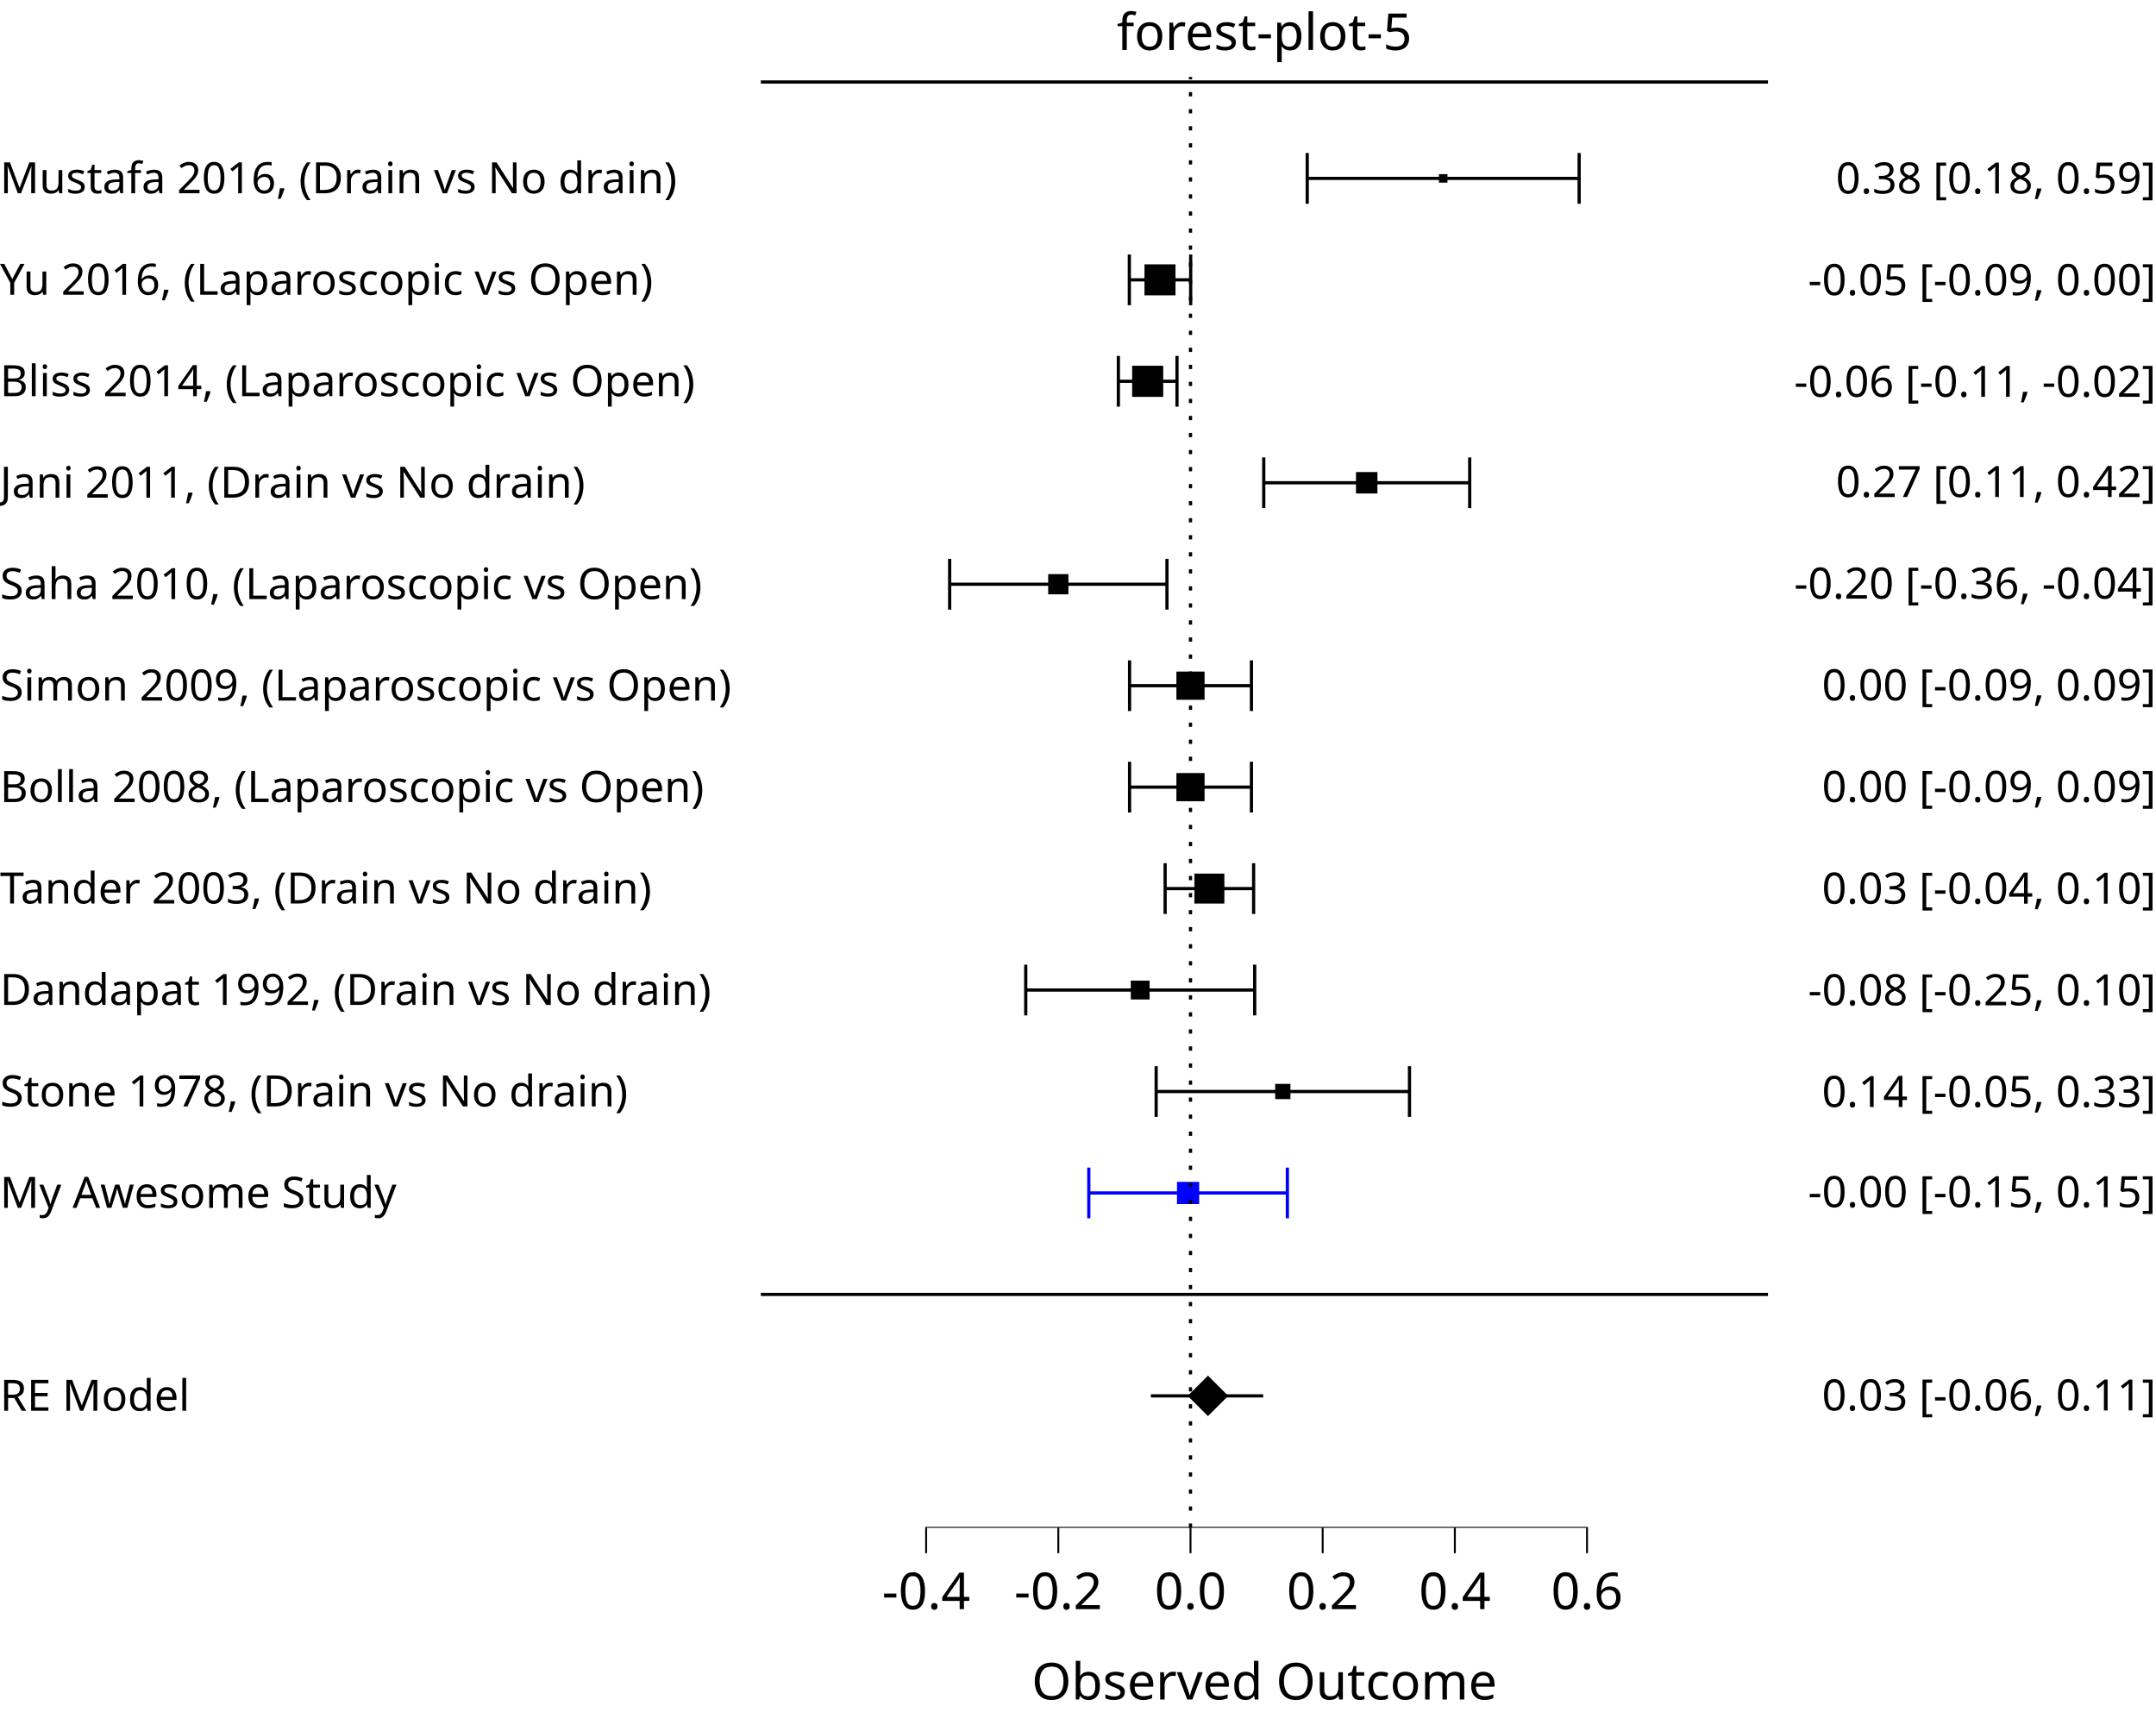
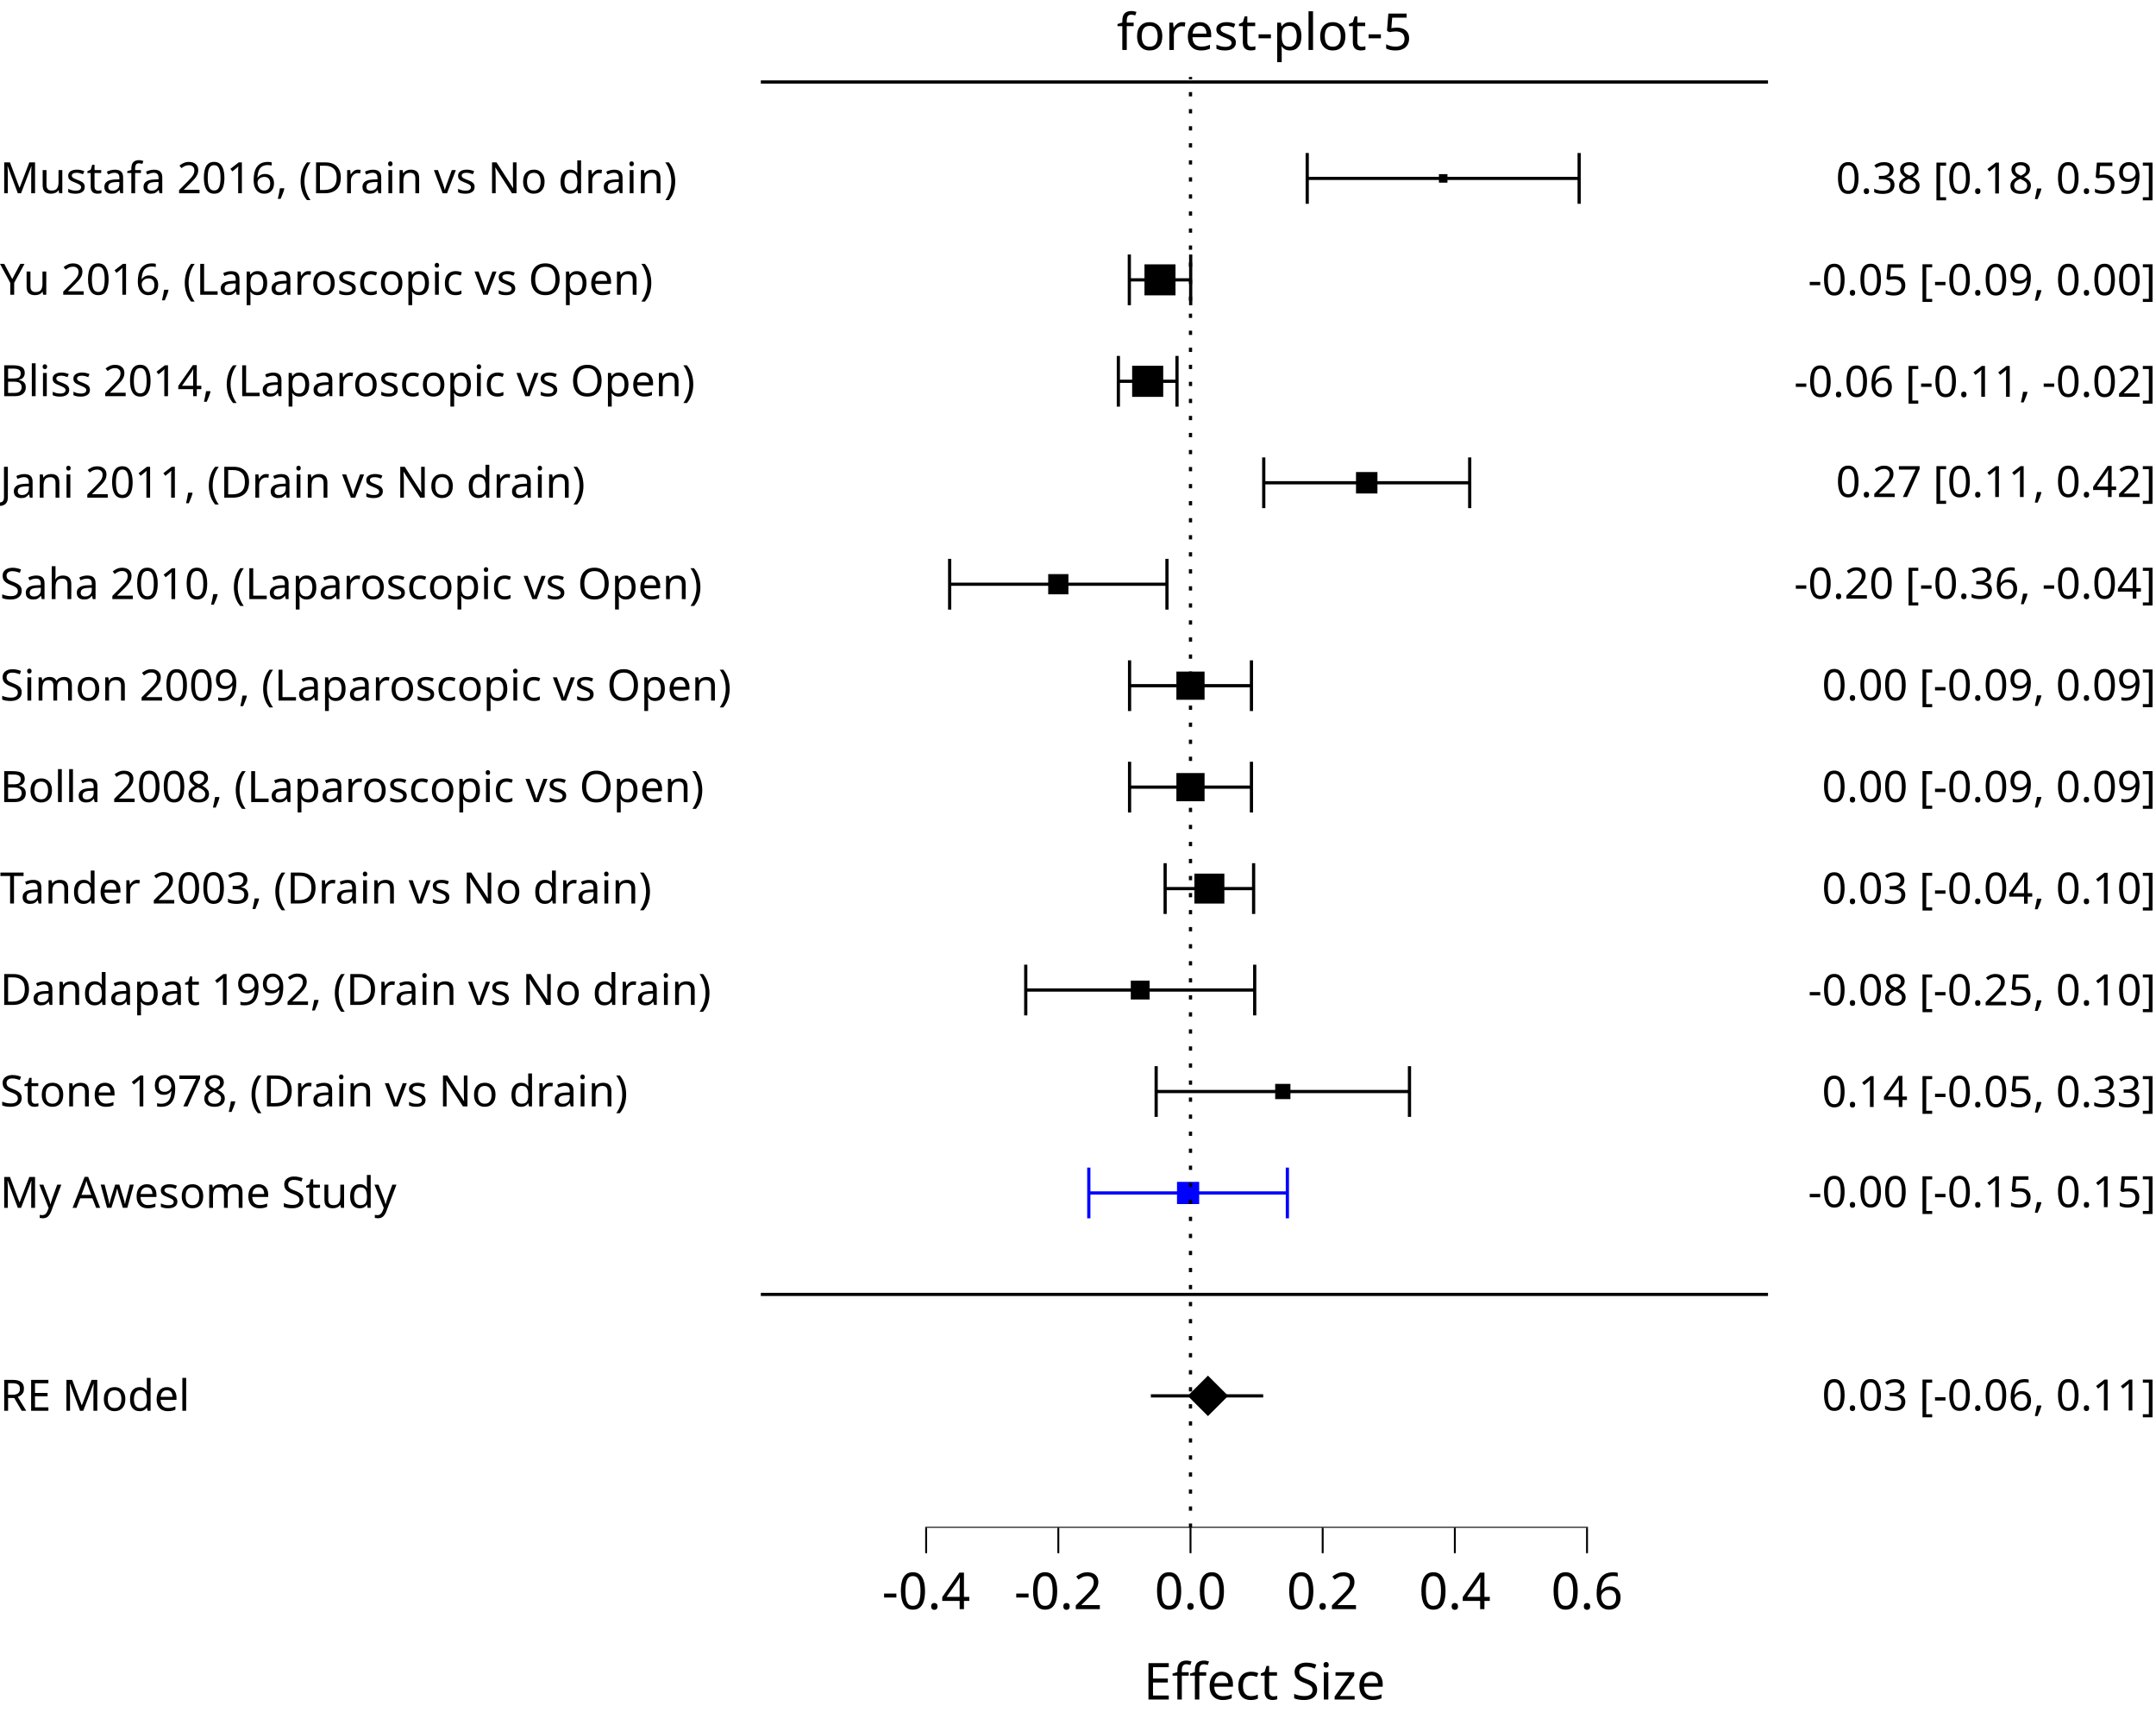
<svg xmlns="http://www.w3.org/2000/svg" class="svglite" data-engine-version="2.0" width="720.00pt" height="576.00pt" viewBox="0 0 720.00 576.00">
  <defs>
    <style type="text/css">
    .svglite line, .svglite polyline, .svglite polygon, .svglite path, .svglite rect, .svglite circle {
      fill: none;
      stroke: #000000;
      stroke-linecap: round;
      stroke-linejoin: round;
      stroke-miterlimit: 10.00;
    }
  </style>
  </defs>
  <rect width="100%" height="100%" style="stroke: none; fill: #FFFFFF;" />
  <defs>
    <clipPath id="cpMC4wMHw3MjAuMDB8MC4wMHw1NzYuMDA=">
      <rect x="0.00" y="0.00" width="720.00" height="576.00" />
    </clipPath>
  </defs>
  <g clip-path="url(#cpMC4wMHw3MjAuMDB8MC4wMHw1NzYuMDA=)">
    <rect x="0.00" y="0.00" width="720.00" height="576.00" style="stroke-width: 10.67; stroke: none;" />
  </g>
  <defs>
    <clipPath id="cpMjU0LjA4fDU5MC40MnwyNS42OXw1MTAuMTQ=">
      <rect x="254.08" y="25.69" width="336.35" height="484.45" />
    </clipPath>
  </defs>
  <g clip-path="url(#cpMjU0LjA4fDU5MC40MnwyNS42OXw1MTAuMTQ=)">
    <rect x="254.08" y="25.69" width="336.35" height="484.45" style="stroke-width: 10.67; stroke: none;" />
    <polygon points="480.53,60.99 483.38,60.99 483.38,58.15 480.53,58.15 " style="stroke-width: 0.71; stroke: none; fill: #000000;" />
    <polygon points="382.20,98.62 392.56,98.62 392.56,88.27 382.20,88.27 " style="stroke-width: 0.71; stroke: none; fill: #000000;" />
    <polygon points="378.08,132.52 388.46,132.52 388.46,122.13 378.08,122.13 " style="stroke-width: 0.71; stroke: none; fill: #000000;" />
    <polygon points="452.84,164.78 460.00,164.78 460.00,157.62 452.84,157.62 " style="stroke-width: 0.71; stroke: none; fill: #000000;" />
    <polygon points="350.05,198.45 356.80,198.45 356.80,191.70 350.05,191.70 " style="stroke-width: 0.71; stroke: none; fill: #000000;" />
    <polygon points="392.86,233.66 402.27,233.66 402.27,224.25 392.86,224.25 " style="stroke-width: 0.71; stroke: none; fill: #000000;" />
    <polygon points="392.86,267.54 402.27,267.54 402.27,258.13 392.86,258.13 " style="stroke-width: 0.71; stroke: none; fill: #000000;" />
    <polygon points="398.87,301.71 408.88,301.71 408.88,291.71 398.87,291.71 " style="stroke-width: 0.71; stroke: none; fill: #000000;" />
    <polygon points="377.63,333.74 383.92,333.74 383.92,327.44 377.63,327.44 " style="stroke-width: 0.71; stroke: none; fill: #000000;" />
    <polygon points="425.85,367.01 430.94,367.01 430.94,361.92 425.85,361.92 " style="stroke-width: 0.71; stroke: none; fill: #000000;" />
    <polygon points="393.06,402.05 400.47,402.05 400.47,394.64 393.06,394.64 " style="stroke-width: 0.71; stroke: none; fill: #0000FF;" />
    <polygon points="396.65,466.10 403.40,459.34 410.16,466.10 403.40,472.85 " style="stroke-width: 0.71; stroke: none; fill: #000000;" />
    <polyline points="527.36,68.04 527.36,51.10 " style="stroke-width: 1.07; stroke-linecap: butt;" />
    <polyline points="527.36,59.57 436.55,59.57 " style="stroke-width: 1.07; stroke-linecap: butt;" />
    <polyline points="436.55,68.04 436.55,51.10 " style="stroke-width: 1.07; stroke-linecap: butt;" />
    <polyline points="397.63,101.91 397.63,84.98 " style="stroke-width: 1.07; stroke-linecap: butt;" />
    <polyline points="397.63,93.44 377.14,93.44 " style="stroke-width: 1.07; stroke-linecap: butt;" />
    <polyline points="377.14,101.91 377.14,84.98 " style="stroke-width: 1.07; stroke-linecap: butt;" />
    <polyline points="393.06,135.79 393.06,118.85 " style="stroke-width: 1.07; stroke-linecap: butt;" />
    <polyline points="393.06,127.32 373.48,127.32 " style="stroke-width: 1.07; stroke-linecap: butt;" />
    <polyline points="373.48,135.79 373.48,118.85 " style="stroke-width: 1.07; stroke-linecap: butt;" />
    <polyline points="490.81,169.67 490.81,152.73 " style="stroke-width: 1.07; stroke-linecap: butt;" />
    <polyline points="490.81,161.20 422.03,161.20 " style="stroke-width: 1.07; stroke-linecap: butt;" />
    <polyline points="422.03,169.67 422.03,152.73 " style="stroke-width: 1.07; stroke-linecap: butt;" />
    <polyline points="389.71,203.55 389.71,186.61 " style="stroke-width: 1.07; stroke-linecap: butt;" />
    <polyline points="389.71,195.08 317.14,195.08 " style="stroke-width: 1.07; stroke-linecap: butt;" />
    <polyline points="317.14,203.55 317.14,186.61 " style="stroke-width: 1.07; stroke-linecap: butt;" />
    <polyline points="417.92,237.42 417.92,220.49 " style="stroke-width: 1.07; stroke-linecap: butt;" />
    <polyline points="417.92,228.96 377.22,228.96 " style="stroke-width: 1.07; stroke-linecap: butt;" />
    <polyline points="377.22,237.42 377.22,220.49 " style="stroke-width: 1.07; stroke-linecap: butt;" />
    <polyline points="417.92,271.30 417.92,254.36 " style="stroke-width: 1.07; stroke-linecap: butt;" />
    <polyline points="417.92,262.83 377.22,262.83 " style="stroke-width: 1.07; stroke-linecap: butt;" />
    <polyline points="377.22,271.30 377.22,254.36 " style="stroke-width: 1.07; stroke-linecap: butt;" />
    <polyline points="418.65,305.18 418.65,288.24 " style="stroke-width: 1.07; stroke-linecap: butt;" />
    <polyline points="418.65,296.71 389.10,296.71 " style="stroke-width: 1.07; stroke-linecap: butt;" />
    <polyline points="389.10,305.18 389.10,288.24 " style="stroke-width: 1.07; stroke-linecap: butt;" />
    <polyline points="419.01,339.06 419.01,322.12 " style="stroke-width: 1.07; stroke-linecap: butt;" />
    <polyline points="419.01,330.59 342.55,330.59 " style="stroke-width: 1.07; stroke-linecap: butt;" />
    <polyline points="342.55,339.06 342.55,322.12 " style="stroke-width: 1.07; stroke-linecap: butt;" />
    <polyline points="470.70,372.94 470.70,356.00 " style="stroke-width: 1.07; stroke-linecap: butt;" />
    <polyline points="470.70,364.47 386.10,364.47 " style="stroke-width: 1.07; stroke-linecap: butt;" />
    <polyline points="386.10,372.94 386.10,356.00 " style="stroke-width: 1.07; stroke-linecap: butt;" />
    <polyline points="429.92,406.81 429.92,389.87 " style="stroke-width: 1.07; stroke: #0000FF; stroke-linecap: butt;" />
    <polyline points="429.92,398.34 363.61,398.34 " style="stroke-width: 1.07; stroke: #0000FF; stroke-linecap: butt;" />
    <polyline points="363.61,406.81 363.61,389.87 " style="stroke-width: 1.07; stroke: #0000FF; stroke-linecap: butt;" />
    <polyline points="421.85,466.10 384.33,466.10 " style="stroke-width: 1.07; stroke-linecap: butt;" />
    <line x1="397.57" y1="510.14" x2="397.57" y2="25.69" style="stroke-width: 1.07; stroke-dasharray: 1.42,4.27; stroke-linecap: butt;" />
    <line x1="-406.70" y1="27.38" x2="1695.45" y2="27.38" style="stroke-width: 1.07; stroke-linecap: butt;" />
    <line x1="-406.70" y1="432.22" x2="1695.45" y2="432.22" style="stroke-width: 1.07; stroke-linecap: butt;" />
    <line x1="308.97" y1="510.14" x2="530.31" y2="510.14" style="stroke-width: 0.64; stroke-linecap: butt;" />
    <rect x="254.08" y="25.69" width="336.35" height="484.45" style="stroke-width: 0.00; stroke: none;" />
  </g>
  <g clip-path="url(#cpMC4wMHw3MjAuMDB8MC4wMHw1NzYuMDA=)">
    <polyline points="254.08,510.14 254.08,25.69 " style="stroke-width: 0.00; stroke: none; stroke-linecap: butt;" />
    <text x="-0" y="64.54" style="font-size: 14.45px; font-family: sans;" textLength="216.87px" lengthAdjust="spacingAndGlyphs">Mustafa 2016, (Drain vs No drain)</text>
    <text x="-0" y="98.42" style="font-size: 14.45px; font-family: sans;" textLength="215.31px" lengthAdjust="spacingAndGlyphs">Yu 2016, (Laparoscopic vs Open)</text>
    <text x="-0" y="132.29" style="font-size: 14.45px; font-family: sans;" textLength="228.15px" lengthAdjust="spacingAndGlyphs">Bliss 2014, (Laparoscopic vs Open)</text>
    <text x="-0" y="166.17" style="font-size: 14.45px; font-family: sans;" textLength="191.97px" lengthAdjust="spacingAndGlyphs">Jani 2011, (Drain vs No drain)</text>
    <text x="-0" y="200.05" style="font-size: 14.45px; font-family: sans;" textLength="231.38px" lengthAdjust="spacingAndGlyphs">Saha 2010, (Laparoscopic vs Open)</text>
    <text x="-0" y="233.93" style="font-size: 14.45px; font-family: sans;" textLength="238.60px" lengthAdjust="spacingAndGlyphs">Simon 2009, (Laparoscopic vs Open)</text>
    <text x="-0" y="267.81" style="font-size: 14.45px; font-family: sans;" textLength="229.76px" lengthAdjust="spacingAndGlyphs">Bolla 2008, (Laparoscopic vs Open)</text>
    <text x="-0" y="301.68" style="font-size: 14.45px; font-family: sans;" textLength="211.24px" lengthAdjust="spacingAndGlyphs">Tander 2003, (Drain vs No drain)</text>
    <text x="-0" y="335.56" style="font-size: 14.45px; font-family: sans;" textLength="228.13px" lengthAdjust="spacingAndGlyphs">Dandapat 1992, (Drain vs No drain)</text>
    <text x="-0" y="369.44" style="font-size: 14.45px; font-family: sans;" textLength="203.22px" lengthAdjust="spacingAndGlyphs">Stone 1978, (Drain vs No drain)</text>
    <text x="-0" y="403.32" style="font-size: 14.45px; font-family: sans;" textLength="127.73px" lengthAdjust="spacingAndGlyphs">My Awesome Study</text>
    <text x="-0" y="471.07" style="font-size: 14.45px; font-family: sans;" textLength="63.46px" lengthAdjust="spacingAndGlyphs">RE Model</text>
    <polyline points="590.42,510.14 590.42,25.69 " style="stroke-width: 0.00; stroke: none; stroke-linecap: butt;" />
    <text x="720.00" y="64.61" text-anchor="end" style="font-size: 14.45px; font-family: sans;" textLength="104.45px" lengthAdjust="spacingAndGlyphs">0.38 [0.18, 0.59]</text>
    <text x="720.00" y="98.55" text-anchor="end" style="font-size: 14.45px; font-family: sans;" textLength="114.07px" lengthAdjust="spacingAndGlyphs">-0.05 [-0.09, 0.00]</text>
    <text x="720.00" y="132.50" text-anchor="end" style="font-size: 14.45px; font-family: sans;" textLength="118.88px" lengthAdjust="spacingAndGlyphs">-0.06 [-0.11, -0.02]</text>
    <text x="720.00" y="165.96" text-anchor="end" style="font-size: 14.45px; font-family: sans;" textLength="104.45px" lengthAdjust="spacingAndGlyphs">0.27 [0.11, 0.42]</text>
    <text x="720.00" y="199.90" text-anchor="end" style="font-size: 14.45px; font-family: sans;" textLength="118.88px" lengthAdjust="spacingAndGlyphs">-0.20 [-0.36, -0.04]</text>
    <text x="720.00" y="233.85" text-anchor="end" style="font-size: 14.45px; font-family: sans;" textLength="109.26px" lengthAdjust="spacingAndGlyphs">0.00 [-0.09, 0.09]</text>
    <text x="720.00" y="267.79" text-anchor="end" style="font-size: 14.45px; font-family: sans;" textLength="109.26px" lengthAdjust="spacingAndGlyphs">0.00 [-0.09, 0.09]</text>
    <text x="720.00" y="301.74" text-anchor="end" style="font-size: 14.45px; font-family: sans;" textLength="109.26px" lengthAdjust="spacingAndGlyphs">0.03 [-0.04, 0.10]</text>
    <text x="720.00" y="335.69" text-anchor="end" style="font-size: 14.45px; font-family: sans;" textLength="114.07px" lengthAdjust="spacingAndGlyphs">-0.08 [-0.25, 0.10]</text>
    <text x="720.00" y="369.63" text-anchor="end" style="font-size: 14.45px; font-family: sans;" textLength="109.26px" lengthAdjust="spacingAndGlyphs">0.14 [-0.05, 0.33]</text>
    <text x="720.00" y="403.09" text-anchor="end" style="font-size: 14.45px; font-family: sans;" textLength="114.07px" lengthAdjust="spacingAndGlyphs">-0.00 [-0.15, 0.15]</text>
    <text x="720.00" y="470.98" text-anchor="end" style="font-size: 14.45px; font-family: sans;" textLength="109.26px" lengthAdjust="spacingAndGlyphs">0.03 [-0.06, 0.11]</text>
    <polyline points="254.08,510.14 590.42,510.14 " style="stroke-width: 0.00; stroke: none; stroke-linecap: butt;" />
    <polyline points="309.29,518.64 309.29,510.14 " style="stroke-width: 0.64; stroke-linecap: butt;" />
    <polyline points="353.43,518.64 353.43,510.14 " style="stroke-width: 0.64; stroke-linecap: butt;" />
    <polyline points="397.57,518.64 397.57,510.14 " style="stroke-width: 0.64; stroke-linecap: butt;" />
    <polyline points="441.71,518.64 441.71,510.14 " style="stroke-width: 0.64; stroke-linecap: butt;" />
    <polyline points="485.85,518.64 485.85,510.14 " style="stroke-width: 0.64; stroke-linecap: butt;" />
    <polyline points="529.99,518.64 529.99,510.14 " style="stroke-width: 0.64; stroke-linecap: butt;" />
    <text x="309.29" y="537.32" text-anchor="middle" style="font-size: 17.00px; font-family: sans;" textLength="29.29px" lengthAdjust="spacingAndGlyphs">-0.4</text>
    <text x="353.43" y="537.32" text-anchor="middle" style="font-size: 17.00px; font-family: sans;" textLength="29.29px" lengthAdjust="spacingAndGlyphs">-0.2</text>
    <text x="397.57" y="537.32" text-anchor="middle" style="font-size: 17.00px; font-family: sans;" textLength="23.63px" lengthAdjust="spacingAndGlyphs">0.0</text>
    <text x="441.71" y="537.32" text-anchor="middle" style="font-size: 17.00px; font-family: sans;" textLength="23.63px" lengthAdjust="spacingAndGlyphs">0.2</text>
    <text x="485.85" y="537.32" text-anchor="middle" style="font-size: 17.00px; font-family: sans;" textLength="23.63px" lengthAdjust="spacingAndGlyphs">0.4</text>
    <text x="529.99" y="537.32" text-anchor="middle" style="font-size: 17.00px; font-family: sans;" textLength="23.63px" lengthAdjust="spacingAndGlyphs">0.6</text>
-     <text x="422.25" y="567.49" text-anchor="middle" style="font-size: 17.00px; font-family: sans;" textLength="147.44px" lengthAdjust="spacingAndGlyphs">Observed Outcome</text>
+     <text x="422.25" y="567.49" text-anchor="middle" style="font-size: 17.00px; font-family: sans;" textLength="81.27px" lengthAdjust="spacingAndGlyphs">Effect Size</text>
    <text x="422.25" y="16.68" text-anchor="middle" style="font-size: 17.00px; font-family: sans;" textLength="90.71px" lengthAdjust="spacingAndGlyphs">forest-plot-5</text>
  </g>
</svg>
